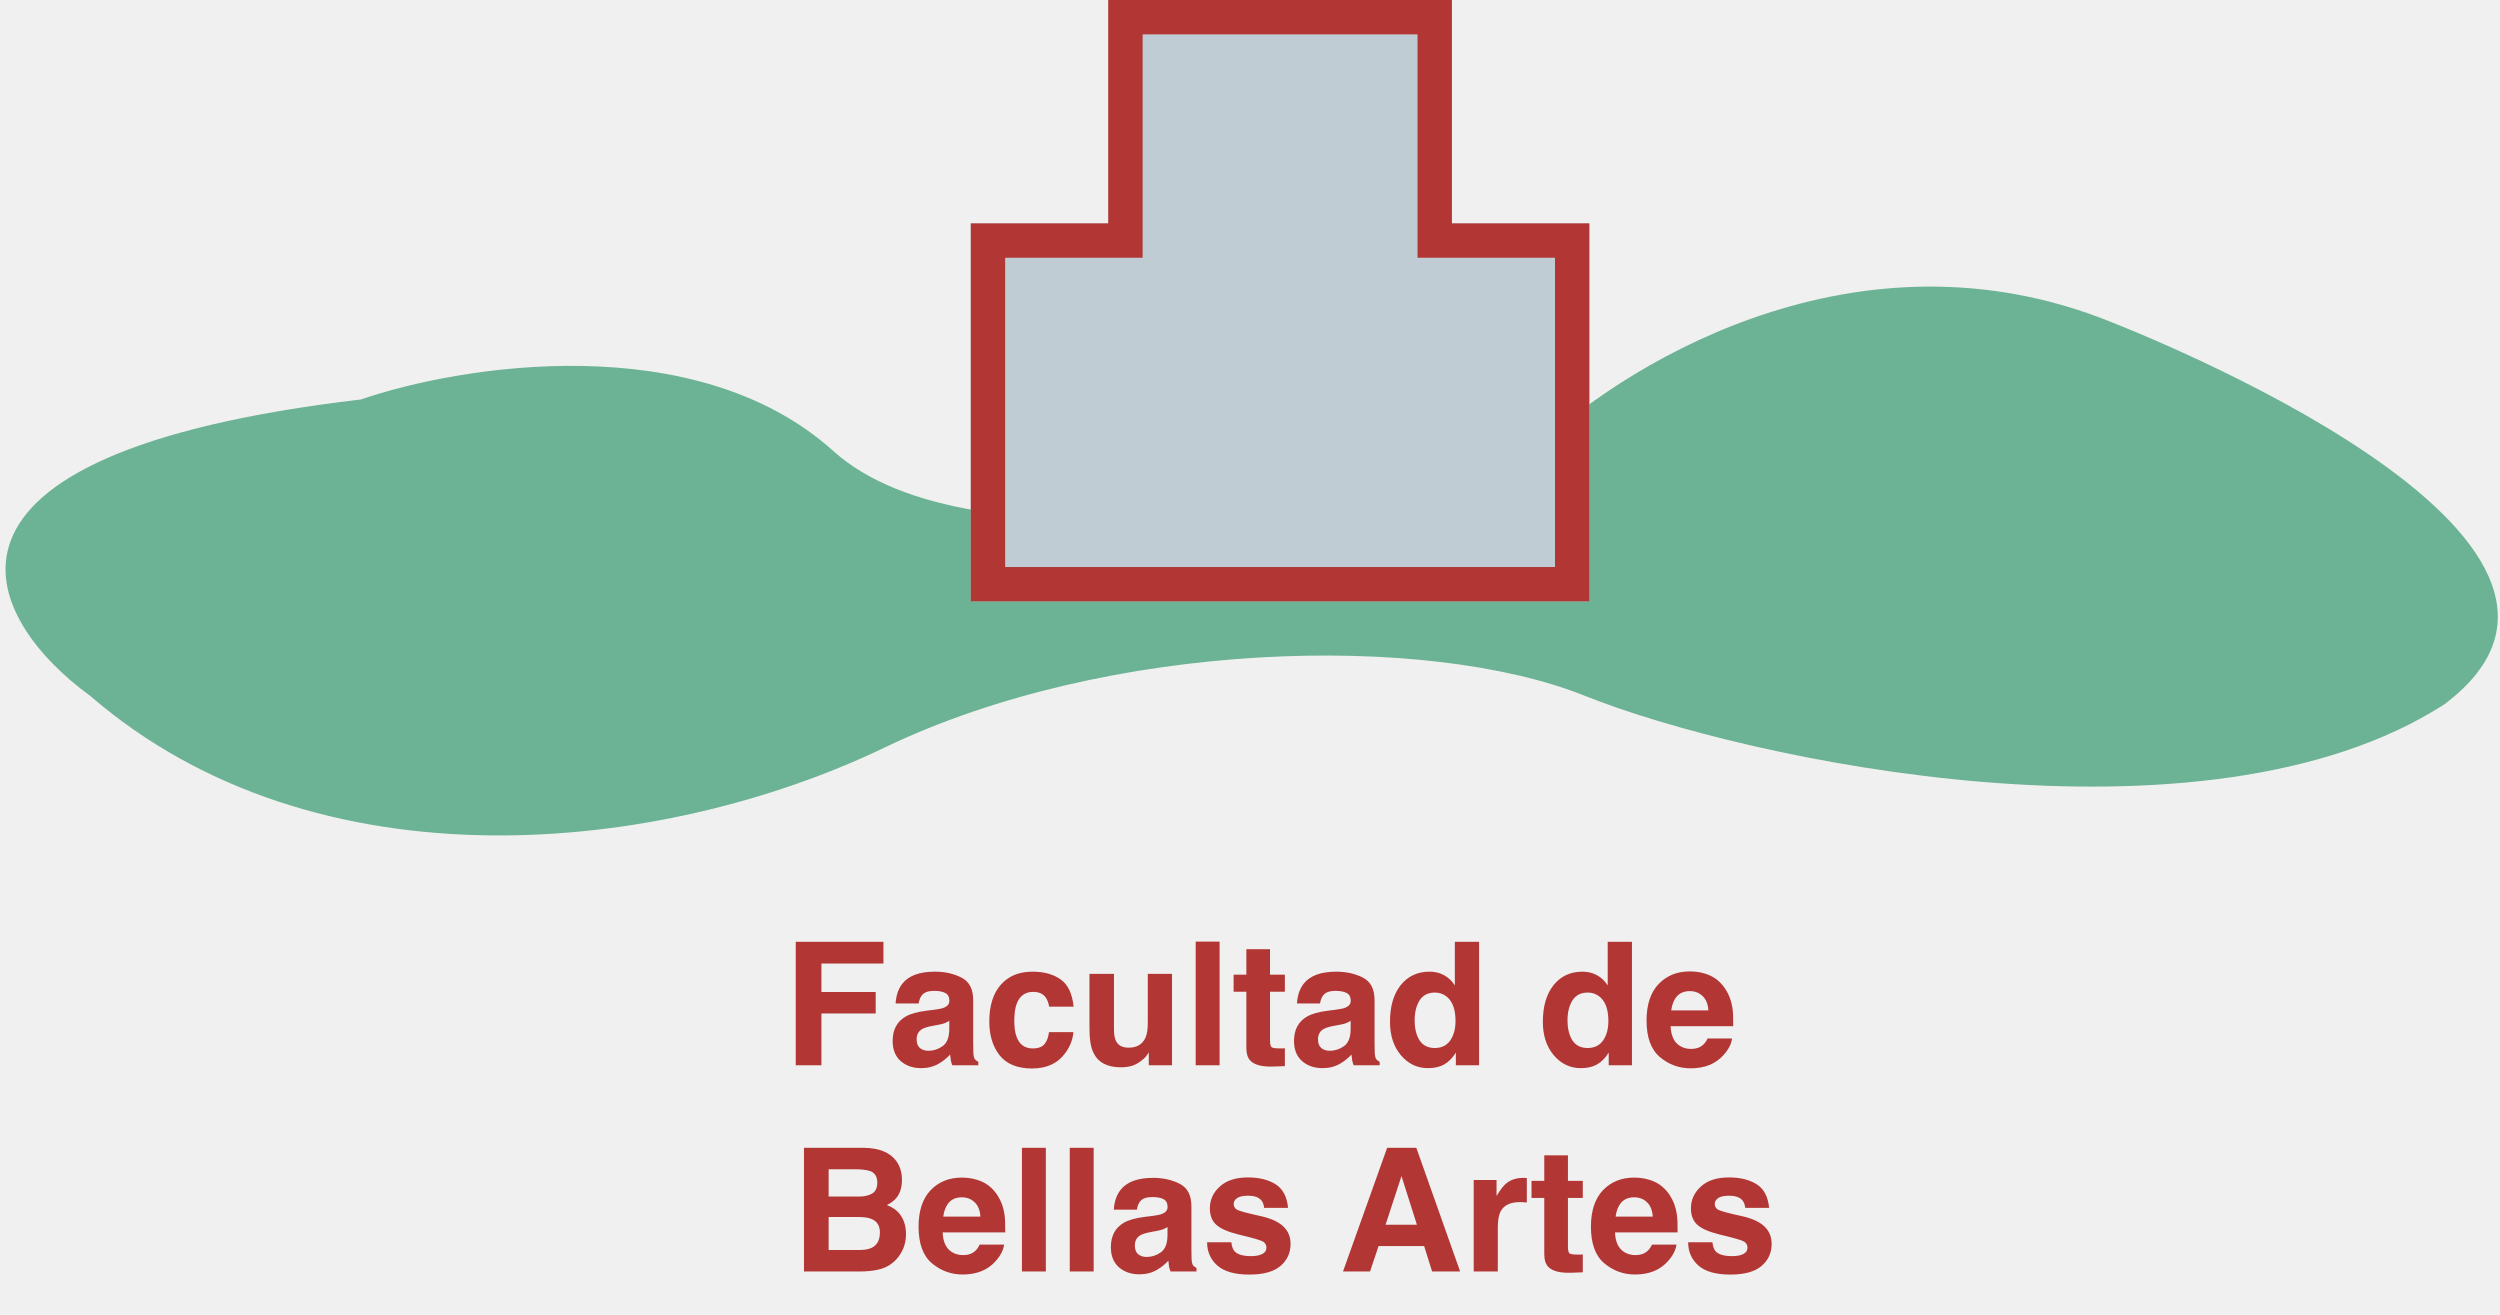
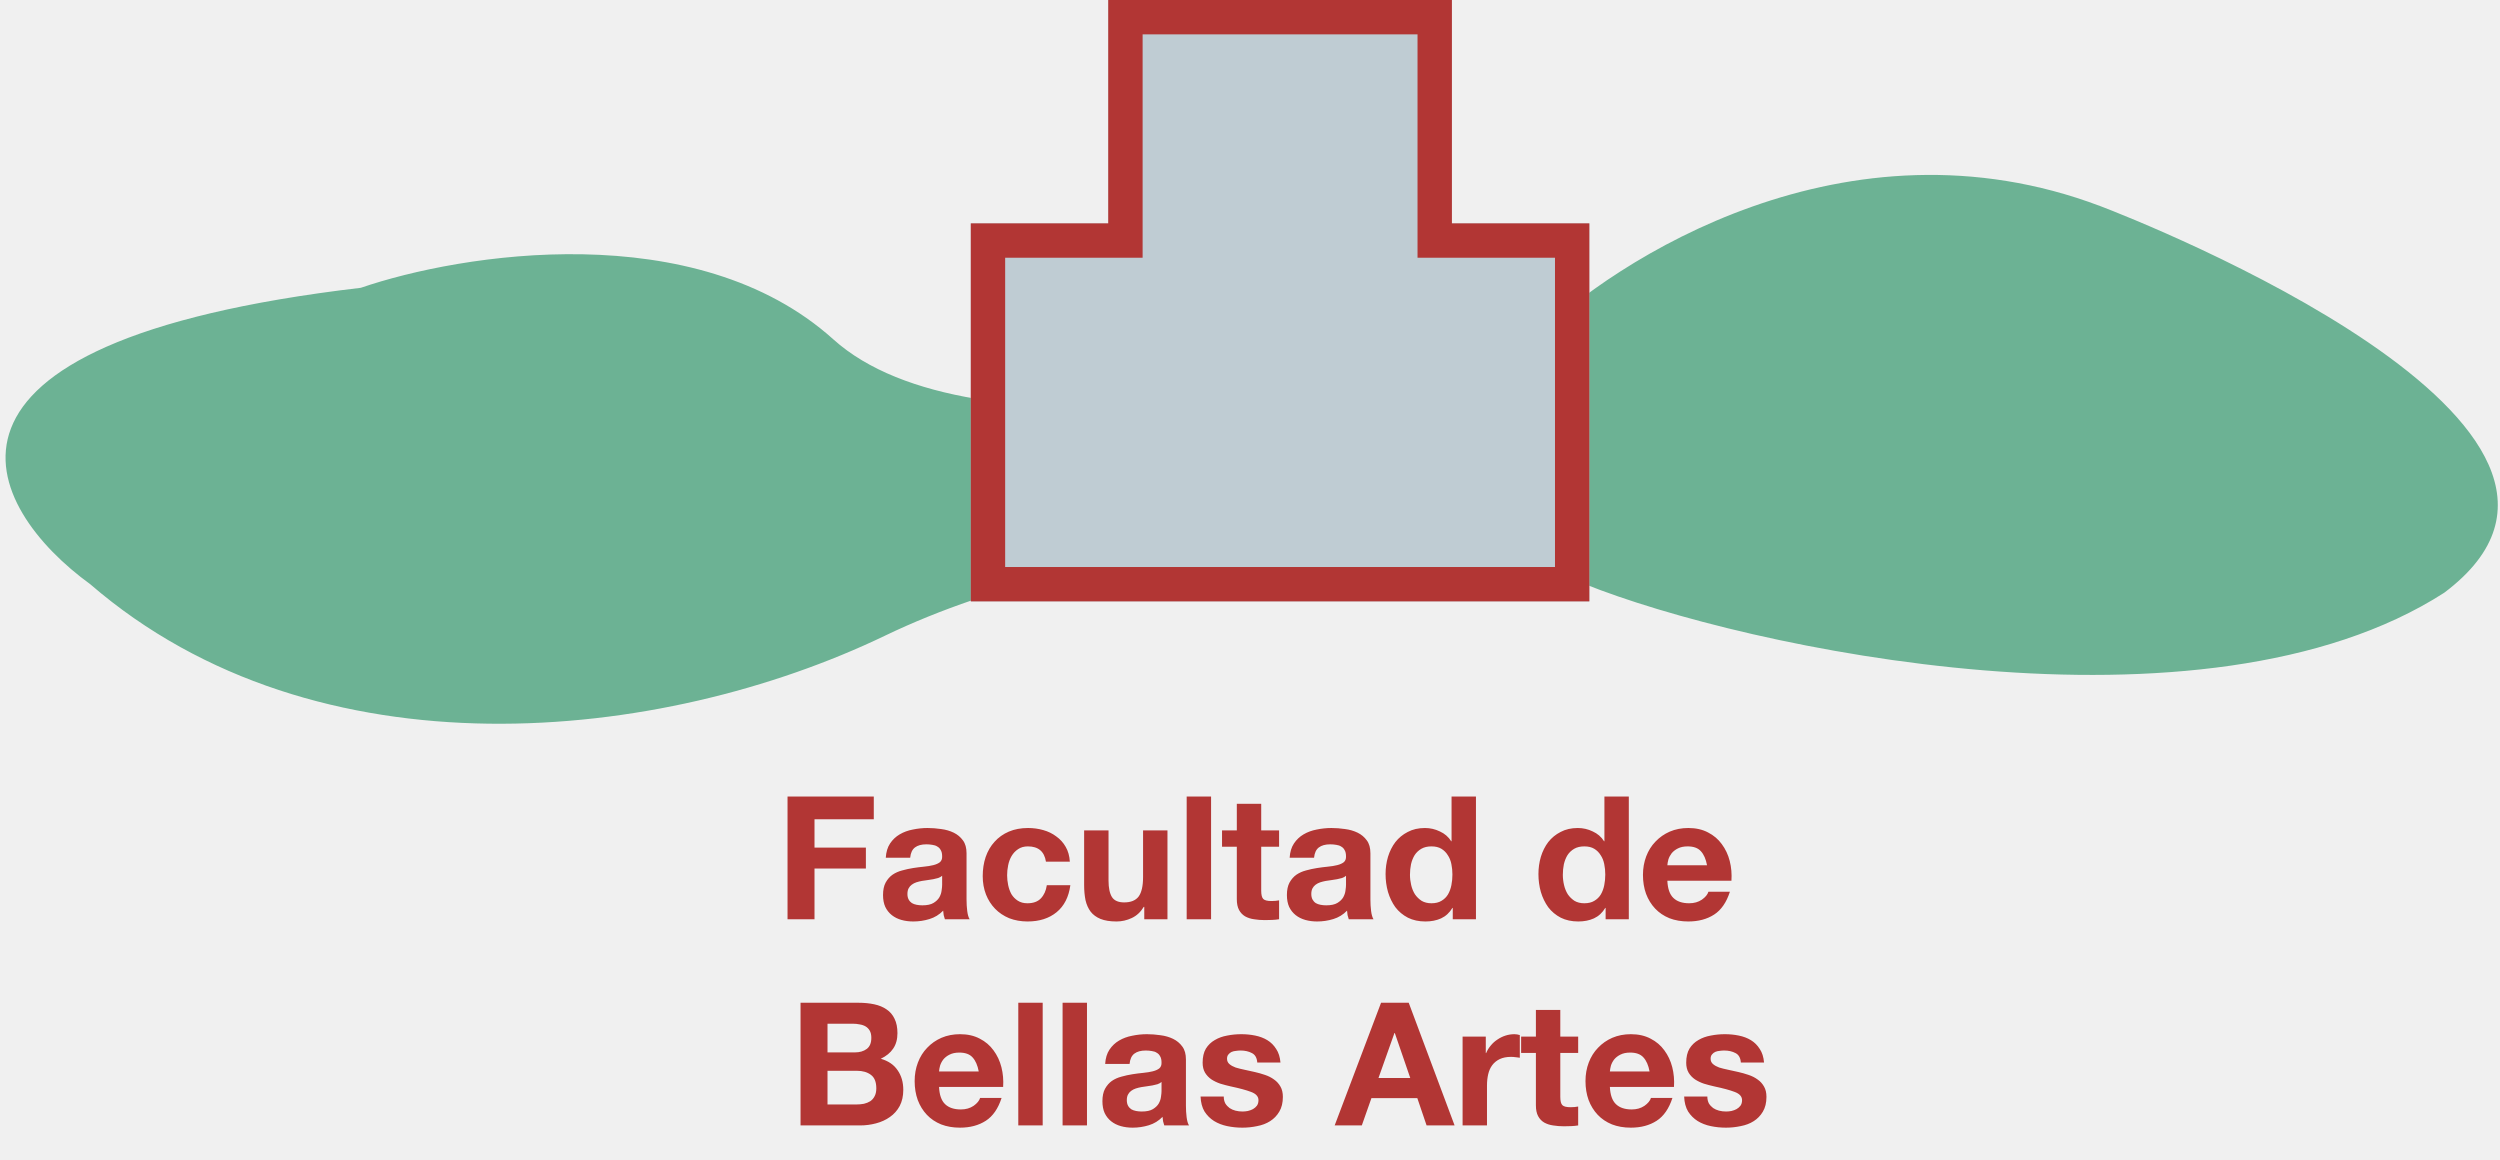
- <svg xmlns="http://www.w3.org/2000/svg" width="291" height="153" viewBox="0 0 291 153" fill="none">
-   <path d="M41.999 46.5C-12.401 52.9 -1.668 72.166 10.499 81C36.898 103.8 76.999 99.5 102.999 87C128.999 74.5 165.999 73.588 184.499 81C202.999 88.412 256.499 100 284.499 82C310.099 62.8 248.999 38.703 244.499 37C214.899 25.8 187.999 43.166 178.499 52.5C157.999 58.5 112.999 66.9 96.999 52.5C80.999 38.1 53.665 42.5 41.999 46.5Z" fill="#6CB294" />
+ <svg xmlns="http://www.w3.org/2000/svg" width="291" height="135" viewBox="0 0 291 135" fill="none">
+   <path d="M42 33.5C-12.4 39.9 -1.667 59.166 10.5 68C36.899 90.8 77 86.5 103 74C129 61.5 166 60.588 184.5 68C203 75.412 256.5 87 284.5 69C310.1 49.8 249 25.703 244.5 24C214.9 12.8 188 30.166 178.5 39.5C158 45.5 113 53.9 97 39.5C81 25.1 53.666 29.5 42 33.5Z" fill="#6CB294" />
  <mask id="path-2-inside-1" fill="white">
    <path fill-rule="evenodd" clip-rule="evenodd" d="M169 0H129V26H113V70H129H169H185V26H169V0Z" />
  </mask>
  <path fill-rule="evenodd" clip-rule="evenodd" d="M169 0H129V26H113V70H129H169H185V26H169V0Z" fill="#BFCCD3" />
  <path d="M129 0V-4H125V0H129ZM169 0H173V-4H169V0ZM129 26V30H133V26H129ZM113 26V22H109V26H113ZM113 70H109V74H113V70ZM185 70V74H189V70H185ZM185 26H189V22H185V26ZM169 26H165V30H169V26ZM129 4H169V-4H129V4ZM133 26V0H125V26H133ZM113 30H129V22H113V30ZM117 70V26H109V70H117ZM129 66H113V74H129V66ZM169 66H129V74H169V66ZM185 66H169V74H185V66ZM181 26V70H189V26H181ZM169 30H185V22H169V30ZM165 0V26H173V0H165Z" fill="#B23634" mask="url(#path-2-inside-1)" />
-   <path d="M92.625 109.625H102.83V112.154H95.613V115.465H101.932V117.965H95.613V124H92.625V109.625ZM110.496 118.824C110.32 118.935 110.141 119.026 109.959 119.098C109.783 119.163 109.539 119.225 109.227 119.283L108.602 119.4C108.016 119.505 107.596 119.632 107.342 119.781C106.912 120.035 106.697 120.429 106.697 120.963C106.697 121.438 106.827 121.783 107.088 121.998C107.355 122.206 107.677 122.311 108.055 122.311C108.654 122.311 109.204 122.135 109.705 121.783C110.213 121.432 110.477 120.79 110.496 119.859V118.824ZM108.807 117.525C109.321 117.46 109.689 117.379 109.91 117.281C110.307 117.112 110.506 116.848 110.506 116.49C110.506 116.054 110.353 115.755 110.047 115.592C109.747 115.423 109.305 115.338 108.719 115.338C108.061 115.338 107.596 115.501 107.322 115.826C107.127 116.067 106.997 116.393 106.932 116.803H104.246C104.305 115.872 104.565 115.107 105.027 114.508C105.763 113.57 107.026 113.102 108.816 113.102C109.982 113.102 111.017 113.333 111.922 113.795C112.827 114.257 113.279 115.13 113.279 116.412V121.295C113.279 121.633 113.286 122.044 113.299 122.525C113.318 122.89 113.374 123.137 113.465 123.268C113.556 123.398 113.693 123.505 113.875 123.59V124H110.848C110.763 123.785 110.704 123.583 110.672 123.395C110.639 123.206 110.613 122.991 110.594 122.75C110.21 123.167 109.767 123.521 109.266 123.814C108.667 124.16 107.99 124.332 107.234 124.332C106.271 124.332 105.473 124.059 104.842 123.512C104.217 122.958 103.904 122.177 103.904 121.168C103.904 119.859 104.409 118.912 105.418 118.326C105.971 118.007 106.785 117.779 107.859 117.643L108.807 117.525ZM122.117 117.174C122.065 116.777 121.932 116.419 121.717 116.1C121.404 115.67 120.919 115.455 120.262 115.455C119.324 115.455 118.683 115.921 118.338 116.852C118.156 117.346 118.064 118.004 118.064 118.824C118.064 119.605 118.156 120.234 118.338 120.709C118.67 121.594 119.295 122.037 120.213 122.037C120.864 122.037 121.326 121.861 121.6 121.51C121.873 121.158 122.039 120.702 122.098 120.143H124.939C124.874 120.989 124.568 121.79 124.021 122.545C123.149 123.762 121.857 124.371 120.145 124.371C118.432 124.371 117.173 123.863 116.365 122.848C115.558 121.832 115.154 120.514 115.154 118.893C115.154 117.063 115.6 115.641 116.492 114.625C117.384 113.609 118.615 113.102 120.184 113.102C121.518 113.102 122.609 113.401 123.455 114C124.308 114.599 124.812 115.657 124.969 117.174H122.117ZM129.666 113.355V119.771C129.666 120.377 129.738 120.833 129.881 121.139C130.135 121.679 130.633 121.949 131.375 121.949C132.326 121.949 132.977 121.565 133.328 120.797C133.51 120.38 133.602 119.83 133.602 119.146V113.355H136.424V124H133.719V122.496C133.693 122.529 133.628 122.626 133.523 122.789C133.419 122.952 133.296 123.095 133.152 123.219C132.716 123.609 132.293 123.876 131.883 124.02C131.479 124.163 131.004 124.234 130.457 124.234C128.882 124.234 127.82 123.668 127.273 122.535C126.967 121.91 126.814 120.989 126.814 119.771V113.355H129.666ZM141.961 124H139.178V109.605H141.961V124ZM143.592 115.436V113.453H145.076V110.484H147.83V113.453H149.559V115.436H147.83V121.061C147.83 121.497 147.885 121.77 147.996 121.881C148.107 121.985 148.445 122.037 149.012 122.037C149.096 122.037 149.184 122.037 149.275 122.037C149.373 122.031 149.467 122.024 149.559 122.018V124.098L148.24 124.146C146.925 124.192 146.027 123.964 145.545 123.463C145.232 123.144 145.076 122.652 145.076 121.988V115.436H143.592ZM157.215 118.824C157.039 118.935 156.86 119.026 156.678 119.098C156.502 119.163 156.258 119.225 155.945 119.283L155.32 119.4C154.734 119.505 154.314 119.632 154.061 119.781C153.631 120.035 153.416 120.429 153.416 120.963C153.416 121.438 153.546 121.783 153.807 121.998C154.074 122.206 154.396 122.311 154.773 122.311C155.372 122.311 155.923 122.135 156.424 121.783C156.932 121.432 157.195 120.79 157.215 119.859V118.824ZM155.525 117.525C156.04 117.46 156.408 117.379 156.629 117.281C157.026 117.112 157.225 116.848 157.225 116.49C157.225 116.054 157.072 115.755 156.766 115.592C156.466 115.423 156.023 115.338 155.438 115.338C154.78 115.338 154.314 115.501 154.041 115.826C153.846 116.067 153.715 116.393 153.65 116.803H150.965C151.023 115.872 151.284 115.107 151.746 114.508C152.482 113.57 153.745 113.102 155.535 113.102C156.701 113.102 157.736 113.333 158.641 113.795C159.546 114.257 159.998 115.13 159.998 116.412V121.295C159.998 121.633 160.005 122.044 160.018 122.525C160.037 122.89 160.092 123.137 160.184 123.268C160.275 123.398 160.411 123.505 160.594 123.59V124H157.566C157.482 123.785 157.423 123.583 157.391 123.395C157.358 123.206 157.332 122.991 157.312 122.75C156.928 123.167 156.486 123.521 155.984 123.814C155.385 124.16 154.708 124.332 153.953 124.332C152.99 124.332 152.192 124.059 151.561 123.512C150.936 122.958 150.623 122.177 150.623 121.168C150.623 119.859 151.128 118.912 152.137 118.326C152.69 118.007 153.504 117.779 154.578 117.643L155.525 117.525ZM166.404 113.102C167.049 113.102 167.622 113.245 168.123 113.531C168.624 113.811 169.031 114.202 169.344 114.703V109.625H172.166V124H169.461V122.525C169.064 123.157 168.611 123.616 168.104 123.902C167.596 124.189 166.964 124.332 166.209 124.332C164.965 124.332 163.917 123.831 163.064 122.828C162.218 121.819 161.795 120.527 161.795 118.951C161.795 117.135 162.212 115.706 163.045 114.664C163.885 113.622 165.005 113.102 166.404 113.102ZM167.01 121.988C167.798 121.988 168.396 121.695 168.807 121.109C169.217 120.523 169.422 119.765 169.422 118.834C169.422 117.532 169.093 116.601 168.436 116.041C168.032 115.702 167.563 115.533 167.029 115.533C166.215 115.533 165.617 115.842 165.232 116.461C164.855 117.073 164.666 117.835 164.666 118.746C164.666 119.729 164.858 120.517 165.242 121.109C165.633 121.695 166.222 121.988 167.01 121.988ZM184.197 113.102C184.842 113.102 185.415 113.245 185.916 113.531C186.417 113.811 186.824 114.202 187.137 114.703V109.625H189.959V124H187.254V122.525C186.857 123.157 186.404 123.616 185.896 123.902C185.389 124.189 184.757 124.332 184.002 124.332C182.758 124.332 181.71 123.831 180.857 122.828C180.011 121.819 179.588 120.527 179.588 118.951C179.588 117.135 180.005 115.706 180.838 114.664C181.678 113.622 182.798 113.102 184.197 113.102ZM184.803 121.988C185.59 121.988 186.189 121.695 186.6 121.109C187.01 120.523 187.215 119.765 187.215 118.834C187.215 117.532 186.886 116.601 186.229 116.041C185.825 115.702 185.356 115.533 184.822 115.533C184.008 115.533 183.41 115.842 183.025 116.461C182.648 117.073 182.459 117.835 182.459 118.746C182.459 119.729 182.651 120.517 183.035 121.109C183.426 121.695 184.015 121.988 184.803 121.988ZM196.697 115.367C196.053 115.367 195.551 115.569 195.193 115.973C194.842 116.376 194.62 116.923 194.529 117.613H198.855C198.81 116.878 198.585 116.321 198.182 115.943C197.785 115.559 197.29 115.367 196.697 115.367ZM196.697 113.072C197.583 113.072 198.38 113.238 199.09 113.57C199.799 113.902 200.385 114.426 200.848 115.143C201.264 115.774 201.535 116.507 201.658 117.34C201.73 117.828 201.759 118.531 201.746 119.449H194.461C194.5 120.517 194.835 121.266 195.467 121.695C195.851 121.962 196.313 122.096 196.854 122.096C197.426 122.096 197.892 121.933 198.25 121.607C198.445 121.432 198.618 121.188 198.768 120.875H201.609C201.538 121.507 201.209 122.148 200.623 122.799C199.712 123.834 198.436 124.352 196.795 124.352C195.441 124.352 194.246 123.915 193.211 123.043C192.176 122.171 191.658 120.751 191.658 118.785C191.658 116.943 192.124 115.53 193.055 114.547C193.992 113.564 195.206 113.072 196.697 113.072ZM96.453 136.105V139.279H99.988C100.62 139.279 101.131 139.162 101.521 138.928C101.919 138.687 102.117 138.264 102.117 137.658C102.117 136.988 101.857 136.545 101.336 136.33C100.887 136.18 100.314 136.105 99.617 136.105H96.453ZM96.453 141.662V145.5H99.988C100.62 145.5 101.111 145.415 101.463 145.246C102.101 144.934 102.42 144.335 102.42 143.449C102.42 142.701 102.111 142.186 101.492 141.906C101.147 141.75 100.662 141.669 100.037 141.662H96.453ZM100.574 133.605C102.339 133.632 103.589 134.143 104.324 135.139C104.767 135.751 104.988 136.483 104.988 137.336C104.988 138.215 104.767 138.921 104.324 139.455C104.077 139.755 103.712 140.028 103.23 140.275C103.966 140.542 104.52 140.965 104.891 141.545C105.268 142.124 105.457 142.827 105.457 143.654C105.457 144.507 105.242 145.272 104.812 145.949C104.539 146.398 104.197 146.776 103.787 147.082C103.325 147.434 102.778 147.674 102.146 147.805C101.521 147.935 100.841 148 100.105 148H93.582V133.605H100.574ZM111.961 139.367C111.316 139.367 110.815 139.569 110.457 139.973C110.105 140.376 109.884 140.923 109.793 141.613H114.119C114.074 140.878 113.849 140.321 113.445 139.943C113.048 139.559 112.553 139.367 111.961 139.367ZM111.961 137.072C112.846 137.072 113.644 137.238 114.354 137.57C115.063 137.902 115.649 138.426 116.111 139.143C116.528 139.774 116.798 140.507 116.922 141.34C116.993 141.828 117.023 142.531 117.01 143.449H109.725C109.764 144.517 110.099 145.266 110.73 145.695C111.115 145.962 111.577 146.096 112.117 146.096C112.69 146.096 113.156 145.933 113.514 145.607C113.709 145.432 113.882 145.188 114.031 144.875H116.873C116.801 145.507 116.473 146.148 115.887 146.799C114.975 147.834 113.699 148.352 112.059 148.352C110.704 148.352 109.51 147.915 108.475 147.043C107.439 146.171 106.922 144.751 106.922 142.785C106.922 140.943 107.387 139.53 108.318 138.547C109.256 137.564 110.47 137.072 111.961 137.072ZM121.736 148H118.953V133.605H121.736V148ZM127.303 148H124.52V133.605H127.303V148ZM135.896 142.824C135.721 142.935 135.542 143.026 135.359 143.098C135.184 143.163 134.939 143.225 134.627 143.283L134.002 143.4C133.416 143.505 132.996 143.632 132.742 143.781C132.312 144.035 132.098 144.429 132.098 144.963C132.098 145.438 132.228 145.783 132.488 145.998C132.755 146.206 133.077 146.311 133.455 146.311C134.054 146.311 134.604 146.135 135.105 145.783C135.613 145.432 135.877 144.79 135.896 143.859V142.824ZM134.207 141.525C134.721 141.46 135.089 141.379 135.311 141.281C135.708 141.112 135.906 140.848 135.906 140.49C135.906 140.054 135.753 139.755 135.447 139.592C135.148 139.423 134.705 139.338 134.119 139.338C133.462 139.338 132.996 139.501 132.723 139.826C132.527 140.067 132.397 140.393 132.332 140.803H129.646C129.705 139.872 129.965 139.107 130.428 138.508C131.163 137.57 132.426 137.102 134.217 137.102C135.382 137.102 136.417 137.333 137.322 137.795C138.227 138.257 138.68 139.13 138.68 140.412V145.295C138.68 145.633 138.686 146.044 138.699 146.525C138.719 146.89 138.774 147.137 138.865 147.268C138.956 147.398 139.093 147.505 139.275 147.59V148H136.248C136.163 147.785 136.105 147.583 136.072 147.395C136.04 147.206 136.014 146.991 135.994 146.75C135.61 147.167 135.167 147.521 134.666 147.814C134.067 148.16 133.39 148.332 132.635 148.332C131.671 148.332 130.874 148.059 130.242 147.512C129.617 146.958 129.305 146.177 129.305 145.168C129.305 143.859 129.809 142.912 130.818 142.326C131.372 142.007 132.186 141.779 133.26 141.643L134.207 141.525ZM143.328 144.602C143.387 145.096 143.514 145.448 143.709 145.656C144.054 146.027 144.692 146.213 145.623 146.213C146.17 146.213 146.603 146.132 146.922 145.969C147.247 145.806 147.41 145.562 147.41 145.236C147.41 144.924 147.28 144.686 147.02 144.523C146.759 144.361 145.792 144.081 144.119 143.684C142.915 143.384 142.065 143.01 141.57 142.561C141.076 142.118 140.828 141.48 140.828 140.646C140.828 139.663 141.212 138.82 141.98 138.117C142.755 137.408 143.842 137.053 145.242 137.053C146.57 137.053 147.651 137.32 148.484 137.854C149.324 138.381 149.806 139.296 149.93 140.598H147.146C147.107 140.24 147.007 139.956 146.844 139.748C146.538 139.37 146.017 139.182 145.281 139.182C144.676 139.182 144.243 139.276 143.982 139.465C143.729 139.654 143.602 139.875 143.602 140.129C143.602 140.448 143.738 140.679 144.012 140.822C144.285 140.972 145.252 141.229 146.912 141.594C148.019 141.854 148.849 142.248 149.402 142.775C149.949 143.309 150.223 143.977 150.223 144.777C150.223 145.832 149.829 146.695 149.041 147.365C148.26 148.029 147.049 148.361 145.408 148.361C143.735 148.361 142.498 148.01 141.697 147.307C140.903 146.597 140.506 145.695 140.506 144.602H143.328ZM161.277 142.561H164.93L163.133 136.896L161.277 142.561ZM161.463 133.605H164.861L169.959 148H166.697L165.77 145.041H160.467L159.471 148H156.326L161.463 133.605ZM177.352 137.102C177.404 137.102 177.446 137.105 177.479 137.111C177.518 137.111 177.599 137.115 177.723 137.121V139.973C177.547 139.953 177.391 139.94 177.254 139.934C177.117 139.927 177.007 139.924 176.922 139.924C175.802 139.924 175.05 140.288 174.666 141.018C174.451 141.428 174.344 142.059 174.344 142.912V148H171.541V137.355H174.197V139.211C174.627 138.501 175.001 138.016 175.32 137.756C175.841 137.32 176.518 137.102 177.352 137.102ZM178.27 139.436V137.453H179.754V134.484H182.508V137.453H184.236V139.436H182.508V145.061C182.508 145.497 182.563 145.77 182.674 145.881C182.785 145.985 183.123 146.037 183.689 146.037C183.774 146.037 183.862 146.037 183.953 146.037C184.051 146.031 184.145 146.024 184.236 146.018V148.098L182.918 148.146C181.603 148.192 180.704 147.964 180.223 147.463C179.91 147.144 179.754 146.652 179.754 145.988V139.436H178.27ZM190.223 139.367C189.578 139.367 189.077 139.569 188.719 139.973C188.367 140.376 188.146 140.923 188.055 141.613H192.381C192.335 140.878 192.111 140.321 191.707 139.943C191.31 139.559 190.815 139.367 190.223 139.367ZM190.223 137.072C191.108 137.072 191.906 137.238 192.615 137.57C193.325 137.902 193.911 138.426 194.373 139.143C194.79 139.774 195.06 140.507 195.184 141.34C195.255 141.828 195.285 142.531 195.271 143.449H187.986C188.025 144.517 188.361 145.266 188.992 145.695C189.376 145.962 189.839 146.096 190.379 146.096C190.952 146.096 191.417 145.933 191.775 145.607C191.971 145.432 192.143 145.188 192.293 144.875H195.135C195.063 145.507 194.734 146.148 194.148 146.799C193.237 147.834 191.961 148.352 190.32 148.352C188.966 148.352 187.771 147.915 186.736 147.043C185.701 146.171 185.184 144.751 185.184 142.785C185.184 140.943 185.649 139.53 186.58 138.547C187.518 137.564 188.732 137.072 190.223 137.072ZM199.324 144.602C199.383 145.096 199.51 145.448 199.705 145.656C200.05 146.027 200.688 146.213 201.619 146.213C202.166 146.213 202.599 146.132 202.918 145.969C203.243 145.806 203.406 145.562 203.406 145.236C203.406 144.924 203.276 144.686 203.016 144.523C202.755 144.361 201.788 144.081 200.115 143.684C198.911 143.384 198.061 143.01 197.566 142.561C197.072 142.118 196.824 141.48 196.824 140.646C196.824 139.663 197.208 138.82 197.977 138.117C198.751 137.408 199.839 137.053 201.238 137.053C202.566 137.053 203.647 137.32 204.48 137.854C205.32 138.381 205.802 139.296 205.926 140.598H203.143C203.104 140.24 203.003 139.956 202.84 139.748C202.534 139.37 202.013 139.182 201.277 139.182C200.672 139.182 200.239 139.276 199.979 139.465C199.725 139.654 199.598 139.875 199.598 140.129C199.598 140.448 199.734 140.679 200.008 140.822C200.281 140.972 201.248 141.229 202.908 141.594C204.015 141.854 204.845 142.248 205.398 142.775C205.945 143.309 206.219 143.977 206.219 144.777C206.219 145.832 205.825 146.695 205.037 147.365C204.256 148.029 203.045 148.361 201.404 148.361C199.731 148.361 198.494 148.01 197.693 147.307C196.899 146.597 196.502 145.695 196.502 144.602H199.324Z" fill="#B23634" />
+   <path d="M91.669 92.72V107H94.809V101.1H100.789V98.66H94.809V95.36H101.709V92.72H91.669ZM103.105 99.84C103.145 99.173 103.311 98.62 103.605 98.18C103.898 97.74 104.271 97.387 104.725 97.12C105.178 96.853 105.685 96.667 106.245 96.56C106.818 96.44 107.391 96.38 107.965 96.38C108.485 96.38 109.011 96.42 109.545 96.5C110.078 96.567 110.565 96.707 111.005 96.92C111.445 97.133 111.805 97.433 112.085 97.82C112.365 98.193 112.505 98.693 112.505 99.32V104.7C112.505 105.167 112.531 105.613 112.585 106.04C112.638 106.467 112.731 106.787 112.865 107H109.985C109.931 106.84 109.885 106.68 109.845 106.52C109.818 106.347 109.798 106.173 109.785 106C109.331 106.467 108.798 106.793 108.185 106.98C107.571 107.167 106.945 107.26 106.305 107.26C105.811 107.26 105.351 107.2 104.925 107.08C104.498 106.96 104.125 106.773 103.805 106.52C103.485 106.267 103.231 105.947 103.045 105.56C102.871 105.173 102.785 104.713 102.785 104.18C102.785 103.593 102.885 103.113 103.085 102.74C103.298 102.353 103.565 102.047 103.885 101.82C104.218 101.593 104.591 101.427 105.005 101.32C105.431 101.2 105.858 101.107 106.285 101.04C106.711 100.973 107.131 100.92 107.545 100.88C107.958 100.84 108.325 100.78 108.645 100.7C108.965 100.62 109.218 100.507 109.405 100.36C109.591 100.2 109.678 99.973 109.665 99.68C109.665 99.373 109.611 99.133 109.505 98.96C109.411 98.773 109.278 98.633 109.105 98.54C108.945 98.433 108.751 98.367 108.525 98.34C108.311 98.3 108.078 98.28 107.825 98.28C107.265 98.28 106.825 98.4 106.505 98.64C106.185 98.88 105.998 99.28 105.945 99.84H103.105ZM109.665 101.94C109.545 102.047 109.391 102.133 109.205 102.2C109.031 102.253 108.838 102.3 108.625 102.34C108.425 102.38 108.211 102.413 107.985 102.44C107.758 102.467 107.531 102.5 107.305 102.54C107.091 102.58 106.878 102.633 106.665 102.7C106.465 102.767 106.285 102.86 106.125 102.98C105.978 103.087 105.858 103.227 105.765 103.4C105.671 103.573 105.625 103.793 105.625 104.06C105.625 104.313 105.671 104.527 105.765 104.7C105.858 104.873 105.985 105.013 106.145 105.12C106.305 105.213 106.491 105.28 106.705 105.32C106.918 105.36 107.138 105.38 107.365 105.38C107.925 105.38 108.358 105.287 108.665 105.1C108.971 104.913 109.198 104.693 109.345 104.44C109.491 104.173 109.578 103.907 109.605 103.64C109.645 103.373 109.665 103.16 109.665 103V101.94ZM121.749 100.3H124.529C124.489 99.633 124.329 99.06 124.049 98.58C123.769 98.087 123.402 97.68 122.949 97.36C122.509 97.027 122.002 96.78 121.429 96.62C120.869 96.46 120.282 96.38 119.669 96.38C118.829 96.38 118.082 96.52 117.429 96.8C116.776 97.08 116.222 97.473 115.769 97.98C115.316 98.473 114.969 99.067 114.729 99.76C114.502 100.44 114.389 101.18 114.389 101.98C114.389 102.753 114.516 103.467 114.769 104.12C115.022 104.76 115.376 105.313 115.829 105.78C116.282 106.247 116.829 106.613 117.469 106.88C118.122 107.133 118.836 107.26 119.609 107.26C120.982 107.26 122.109 106.9 122.989 106.18C123.869 105.46 124.402 104.413 124.589 103.04H121.849C121.756 103.68 121.522 104.193 121.149 104.58C120.789 104.953 120.269 105.14 119.589 105.14C119.149 105.14 118.776 105.04 118.469 104.84C118.162 104.64 117.916 104.387 117.729 104.08C117.556 103.76 117.429 103.407 117.349 103.02C117.269 102.633 117.229 102.253 117.229 101.88C117.229 101.493 117.269 101.107 117.349 100.72C117.429 100.32 117.562 99.96 117.749 99.64C117.949 99.307 118.202 99.04 118.509 98.84C118.816 98.627 119.196 98.52 119.649 98.52C120.862 98.52 121.562 99.113 121.749 100.3ZM135.893 107V96.66H133.053V102.08C133.053 103.133 132.88 103.893 132.533 104.36C132.187 104.813 131.627 105.04 130.853 105.04C130.173 105.04 129.7 104.833 129.433 104.42C129.167 103.993 129.033 103.353 129.033 102.5V96.66H126.193V103.02C126.193 103.66 126.247 104.247 126.353 104.78C126.473 105.3 126.673 105.747 126.953 106.12C127.233 106.48 127.613 106.76 128.093 106.96C128.587 107.16 129.213 107.26 129.973 107.26C130.573 107.26 131.16 107.127 131.733 106.86C132.307 106.593 132.773 106.16 133.133 105.56H133.193V107H135.893ZM138.129 92.72V107H140.969V92.72H138.129ZM146.805 96.66V93.56H143.965V96.66H142.245V98.56H143.965V104.66C143.965 105.18 144.052 105.6 144.225 105.92C144.398 106.24 144.632 106.487 144.925 106.66C145.232 106.833 145.578 106.947 145.965 107C146.365 107.067 146.785 107.1 147.225 107.1C147.505 107.1 147.792 107.093 148.085 107.08C148.378 107.067 148.645 107.04 148.885 107V104.8C148.752 104.827 148.612 104.847 148.465 104.86C148.318 104.873 148.165 104.88 148.005 104.88C147.525 104.88 147.205 104.8 147.045 104.64C146.885 104.48 146.805 104.16 146.805 103.68V98.56H148.885V96.66H146.805ZM150.116 99.84C150.156 99.173 150.323 98.62 150.616 98.18C150.91 97.74 151.283 97.387 151.736 97.12C152.19 96.853 152.696 96.667 153.256 96.56C153.83 96.44 154.403 96.38 154.976 96.38C155.496 96.38 156.023 96.42 156.556 96.5C157.09 96.567 157.576 96.707 158.016 96.92C158.456 97.133 158.816 97.433 159.096 97.82C159.376 98.193 159.516 98.693 159.516 99.32V104.7C159.516 105.167 159.543 105.613 159.596 106.04C159.65 106.467 159.743 106.787 159.876 107H156.996C156.943 106.84 156.896 106.68 156.856 106.52C156.83 106.347 156.81 106.173 156.796 106C156.343 106.467 155.81 106.793 155.196 106.98C154.583 107.167 153.956 107.26 153.316 107.26C152.823 107.26 152.363 107.2 151.936 107.08C151.51 106.96 151.136 106.773 150.816 106.52C150.496 106.267 150.243 105.947 150.056 105.56C149.883 105.173 149.796 104.713 149.796 104.18C149.796 103.593 149.896 103.113 150.096 102.74C150.31 102.353 150.576 102.047 150.896 101.82C151.23 101.593 151.603 101.427 152.016 101.32C152.443 101.2 152.87 101.107 153.296 101.04C153.723 100.973 154.143 100.92 154.556 100.88C154.97 100.84 155.336 100.78 155.656 100.7C155.976 100.62 156.23 100.507 156.416 100.36C156.603 100.2 156.69 99.973 156.676 99.68C156.676 99.373 156.623 99.133 156.516 98.96C156.423 98.773 156.29 98.633 156.116 98.54C155.956 98.433 155.763 98.367 155.536 98.34C155.323 98.3 155.09 98.28 154.836 98.28C154.276 98.28 153.836 98.4 153.516 98.64C153.196 98.88 153.01 99.28 152.956 99.84H150.116ZM156.676 101.94C156.556 102.047 156.403 102.133 156.216 102.2C156.043 102.253 155.85 102.3 155.636 102.34C155.436 102.38 155.223 102.413 154.996 102.44C154.77 102.467 154.543 102.5 154.316 102.54C154.103 102.58 153.89 102.633 153.676 102.7C153.476 102.767 153.296 102.86 153.136 102.98C152.99 103.087 152.87 103.227 152.776 103.4C152.683 103.573 152.636 103.793 152.636 104.06C152.636 104.313 152.683 104.527 152.776 104.7C152.87 104.873 152.996 105.013 153.156 105.12C153.316 105.213 153.503 105.28 153.716 105.32C153.93 105.36 154.15 105.38 154.376 105.38C154.936 105.38 155.37 105.287 155.676 105.1C155.983 104.913 156.21 104.693 156.356 104.44C156.503 104.173 156.59 103.907 156.616 103.64C156.656 103.373 156.676 103.16 156.676 103V101.94ZM169.061 101.8C169.061 102.227 169.021 102.64 168.941 103.04C168.861 103.44 168.727 103.8 168.541 104.12C168.354 104.427 168.101 104.673 167.781 104.86C167.474 105.047 167.087 105.14 166.621 105.14C166.181 105.14 165.801 105.047 165.481 104.86C165.174 104.66 164.914 104.407 164.701 104.1C164.501 103.78 164.354 103.42 164.261 103.02C164.167 102.62 164.121 102.22 164.121 101.82C164.121 101.393 164.161 100.987 164.241 100.6C164.334 100.2 164.474 99.847 164.661 99.54C164.861 99.233 165.121 98.987 165.441 98.8C165.761 98.613 166.154 98.52 166.621 98.52C167.087 98.52 167.474 98.613 167.781 98.8C168.087 98.987 168.334 99.233 168.521 99.54C168.721 99.833 168.861 100.18 168.941 100.58C169.021 100.967 169.061 101.373 169.061 101.8ZM169.101 105.68V107H171.801V92.72H168.961V97.92H168.921C168.601 97.413 168.161 97.033 167.601 96.78C167.054 96.513 166.474 96.38 165.861 96.38C165.101 96.38 164.434 96.533 163.861 96.84C163.287 97.133 162.807 97.527 162.421 98.02C162.047 98.513 161.761 99.087 161.561 99.74C161.374 100.38 161.281 101.047 161.281 101.74C161.281 102.46 161.374 103.153 161.561 103.82C161.761 104.487 162.047 105.08 162.421 105.6C162.807 106.107 163.294 106.513 163.881 106.82C164.467 107.113 165.147 107.26 165.921 107.26C166.601 107.26 167.207 107.14 167.741 106.9C168.287 106.647 168.727 106.24 169.061 105.68H169.101ZM186.854 101.8C186.854 102.227 186.814 102.64 186.734 103.04C186.654 103.44 186.52 103.8 186.334 104.12C186.147 104.427 185.894 104.673 185.574 104.86C185.267 105.047 184.88 105.14 184.414 105.14C183.974 105.14 183.594 105.047 183.274 104.86C182.967 104.66 182.707 104.407 182.494 104.1C182.294 103.78 182.147 103.42 182.054 103.02C181.96 102.62 181.914 102.22 181.914 101.82C181.914 101.393 181.954 100.987 182.034 100.6C182.127 100.2 182.267 99.847 182.454 99.54C182.654 99.233 182.914 98.987 183.234 98.8C183.554 98.613 183.947 98.52 184.414 98.52C184.88 98.52 185.267 98.613 185.574 98.8C185.88 98.987 186.127 99.233 186.314 99.54C186.514 99.833 186.654 100.18 186.734 100.58C186.814 100.967 186.854 101.373 186.854 101.8ZM186.894 105.68V107H189.594V92.72H186.754V97.92H186.714C186.394 97.413 185.954 97.033 185.394 96.78C184.847 96.513 184.267 96.38 183.654 96.38C182.894 96.38 182.227 96.533 181.654 96.84C181.08 97.133 180.6 97.527 180.214 98.02C179.84 98.513 179.554 99.087 179.354 99.74C179.167 100.38 179.074 101.047 179.074 101.74C179.074 102.46 179.167 103.153 179.354 103.82C179.554 104.487 179.84 105.08 180.214 105.6C180.6 106.107 181.087 106.513 181.674 106.82C182.26 107.113 182.94 107.26 183.714 107.26C184.394 107.26 185 107.14 185.534 106.9C186.08 106.647 186.52 106.24 186.854 105.68H186.894ZM198.7 100.72H194.08C194.093 100.52 194.133 100.293 194.2 100.04C194.28 99.787 194.407 99.547 194.58 99.32C194.767 99.093 195.007 98.907 195.3 98.76C195.607 98.6 195.987 98.52 196.44 98.52C197.133 98.52 197.647 98.707 197.98 99.08C198.327 99.453 198.567 100 198.7 100.72ZM194.08 102.52H201.54C201.593 101.72 201.527 100.953 201.34 100.22C201.153 99.487 200.847 98.833 200.42 98.26C200.007 97.687 199.473 97.233 198.82 96.9C198.167 96.553 197.4 96.38 196.52 96.38C195.733 96.38 195.013 96.52 194.36 96.8C193.72 97.08 193.167 97.467 192.7 97.96C192.233 98.44 191.873 99.013 191.62 99.68C191.367 100.347 191.24 101.067 191.24 101.84C191.24 102.64 191.36 103.373 191.6 104.04C191.853 104.707 192.207 105.28 192.66 105.76C193.113 106.24 193.667 106.613 194.32 106.88C194.973 107.133 195.707 107.26 196.52 107.26C197.693 107.26 198.693 106.993 199.52 106.46C200.347 105.927 200.96 105.04 201.36 103.8H198.86C198.767 104.12 198.513 104.427 198.1 104.72C197.687 105 197.193 105.14 196.62 105.14C195.82 105.14 195.207 104.933 194.78 104.52C194.353 104.107 194.12 103.44 194.08 102.52ZM96.323 122.5V119.16H99.263C99.543 119.16 99.809 119.187 100.063 119.24C100.329 119.28 100.563 119.36 100.763 119.48C100.963 119.6 101.123 119.767 101.243 119.98C101.363 120.193 101.423 120.467 101.423 120.8C101.423 121.4 101.243 121.833 100.883 122.1C100.523 122.367 100.063 122.5 99.503 122.5H96.323ZM93.183 116.72V131H100.103C100.743 131 101.363 130.92 101.963 130.76C102.576 130.6 103.116 130.353 103.583 130.02C104.063 129.687 104.443 129.26 104.723 128.74C105.003 128.207 105.143 127.58 105.143 126.86C105.143 125.967 104.923 125.207 104.483 124.58C104.056 123.94 103.403 123.493 102.523 123.24C103.163 122.933 103.643 122.54 103.963 122.06C104.296 121.58 104.463 120.98 104.463 120.26C104.463 119.593 104.349 119.033 104.123 118.58C103.909 118.127 103.603 117.767 103.203 117.5C102.803 117.22 102.323 117.02 101.763 116.9C101.203 116.78 100.583 116.72 99.903 116.72H93.183ZM96.323 128.56V124.64H99.743C100.423 124.64 100.969 124.8 101.383 125.12C101.796 125.427 102.003 125.947 102.003 126.68C102.003 127.053 101.936 127.36 101.803 127.6C101.683 127.84 101.516 128.033 101.303 128.18C101.089 128.313 100.843 128.413 100.563 128.48C100.283 128.533 99.989 128.56 99.683 128.56H96.323ZM113.925 124.72H109.305C109.318 124.52 109.358 124.293 109.425 124.04C109.505 123.787 109.631 123.547 109.805 123.32C109.991 123.093 110.231 122.907 110.525 122.76C110.831 122.6 111.211 122.52 111.665 122.52C112.358 122.52 112.871 122.707 113.205 123.08C113.551 123.453 113.791 124 113.925 124.72ZM109.305 126.52H116.765C116.818 125.72 116.751 124.953 116.565 124.22C116.378 123.487 116.071 122.833 115.645 122.26C115.231 121.687 114.698 121.233 114.045 120.9C113.391 120.553 112.625 120.38 111.745 120.38C110.958 120.38 110.238 120.52 109.585 120.8C108.945 121.08 108.391 121.467 107.925 121.96C107.458 122.44 107.098 123.013 106.845 123.68C106.591 124.347 106.465 125.067 106.465 125.84C106.465 126.64 106.585 127.373 106.825 128.04C107.078 128.707 107.431 129.28 107.885 129.76C108.338 130.24 108.891 130.613 109.545 130.88C110.198 131.133 110.931 131.26 111.745 131.26C112.918 131.26 113.918 130.993 114.745 130.46C115.571 129.927 116.185 129.04 116.585 127.8H114.085C113.991 128.12 113.738 128.427 113.325 128.72C112.911 129 112.418 129.14 111.845 129.14C111.045 129.14 110.431 128.933 110.005 128.52C109.578 128.107 109.345 127.44 109.305 126.52ZM118.529 116.72V131H121.369V116.72H118.529ZM123.685 116.72V131H126.525V116.72H123.685ZM128.642 123.84C128.682 123.173 128.848 122.62 129.142 122.18C129.435 121.74 129.808 121.387 130.262 121.12C130.715 120.853 131.222 120.667 131.782 120.56C132.355 120.44 132.928 120.38 133.502 120.38C134.022 120.38 134.548 120.42 135.082 120.5C135.615 120.567 136.102 120.707 136.542 120.92C136.982 121.133 137.342 121.433 137.622 121.82C137.902 122.193 138.042 122.693 138.042 123.32V128.7C138.042 129.167 138.068 129.613 138.122 130.04C138.175 130.467 138.268 130.787 138.402 131H135.522C135.468 130.84 135.422 130.68 135.382 130.52C135.355 130.347 135.335 130.173 135.322 130C134.868 130.467 134.335 130.793 133.722 130.98C133.108 131.167 132.482 131.26 131.842 131.26C131.348 131.26 130.888 131.2 130.462 131.08C130.035 130.96 129.662 130.773 129.342 130.52C129.022 130.267 128.768 129.947 128.582 129.56C128.408 129.173 128.322 128.713 128.322 128.18C128.322 127.593 128.422 127.113 128.622 126.74C128.835 126.353 129.102 126.047 129.422 125.82C129.755 125.593 130.128 125.427 130.542 125.32C130.968 125.2 131.395 125.107 131.822 125.04C132.248 124.973 132.668 124.92 133.082 124.88C133.495 124.84 133.862 124.78 134.182 124.7C134.502 124.62 134.755 124.507 134.942 124.36C135.128 124.2 135.215 123.973 135.202 123.68C135.202 123.373 135.148 123.133 135.042 122.96C134.948 122.773 134.815 122.633 134.642 122.54C134.482 122.433 134.288 122.367 134.062 122.34C133.848 122.3 133.615 122.28 133.362 122.28C132.802 122.28 132.362 122.4 132.042 122.64C131.722 122.88 131.535 123.28 131.482 123.84H128.642ZM135.202 125.94C135.082 126.047 134.928 126.133 134.742 126.2C134.568 126.253 134.375 126.3 134.162 126.34C133.962 126.38 133.748 126.413 133.522 126.44C133.295 126.467 133.068 126.5 132.842 126.54C132.628 126.58 132.415 126.633 132.202 126.7C132.002 126.767 131.822 126.86 131.662 126.98C131.515 127.087 131.395 127.227 131.302 127.4C131.208 127.573 131.162 127.793 131.162 128.06C131.162 128.313 131.208 128.527 131.302 128.7C131.395 128.873 131.522 129.013 131.682 129.12C131.842 129.213 132.028 129.28 132.242 129.32C132.455 129.36 132.675 129.38 132.902 129.38C133.462 129.38 133.895 129.287 134.202 129.1C134.508 128.913 134.735 128.693 134.882 128.44C135.028 128.173 135.115 127.907 135.142 127.64C135.182 127.373 135.202 127.16 135.202 127V125.94ZM142.446 127.64H139.746C139.773 128.333 139.926 128.913 140.206 129.38C140.499 129.833 140.866 130.2 141.306 130.48C141.759 130.76 142.273 130.96 142.846 131.08C143.419 131.2 144.006 131.26 144.606 131.26C145.193 131.26 145.766 131.2 146.326 131.08C146.899 130.973 147.406 130.78 147.846 130.5C148.286 130.22 148.639 129.853 148.906 129.4C149.186 128.933 149.326 128.36 149.326 127.68C149.326 127.2 149.233 126.8 149.046 126.48C148.859 126.147 148.613 125.873 148.306 125.66C147.999 125.433 147.646 125.253 147.246 125.12C146.859 124.987 146.459 124.873 146.046 124.78C145.646 124.687 145.253 124.6 144.866 124.52C144.479 124.44 144.133 124.353 143.826 124.26C143.533 124.153 143.293 124.02 143.106 123.86C142.919 123.7 142.826 123.493 142.826 123.24C142.826 123.027 142.879 122.86 142.986 122.74C143.093 122.607 143.219 122.507 143.366 122.44C143.526 122.373 143.699 122.333 143.886 122.32C144.073 122.293 144.246 122.28 144.406 122.28C144.913 122.28 145.353 122.38 145.726 122.58C146.099 122.767 146.306 123.133 146.346 123.68H149.046C148.993 123.04 148.826 122.513 148.546 122.1C148.279 121.673 147.939 121.333 147.526 121.08C147.113 120.827 146.639 120.647 146.106 120.54C145.586 120.433 145.046 120.38 144.486 120.38C143.926 120.38 143.379 120.433 142.846 120.54C142.313 120.633 141.833 120.807 141.406 121.06C140.979 121.3 140.633 121.633 140.366 122.06C140.113 122.487 139.986 123.033 139.986 123.7C139.986 124.153 140.079 124.54 140.266 124.86C140.453 125.167 140.699 125.427 141.006 125.64C141.313 125.84 141.659 126.007 142.046 126.14C142.446 126.26 142.853 126.367 143.266 126.46C144.279 126.673 145.066 126.887 145.626 127.1C146.199 127.313 146.486 127.633 146.486 128.06C146.486 128.313 146.426 128.527 146.306 128.7C146.186 128.86 146.033 128.993 145.846 129.1C145.673 129.193 145.473 129.267 145.246 129.32C145.033 129.36 144.826 129.38 144.626 129.38C144.346 129.38 144.073 129.347 143.806 129.28C143.553 129.213 143.326 129.113 143.126 128.98C142.926 128.833 142.759 128.653 142.626 128.44C142.506 128.213 142.446 127.947 142.446 127.64ZM160.455 125.48L162.315 120.24H162.355L164.155 125.48H160.455ZM160.755 116.72L155.355 131H158.515L159.635 127.82H164.975L166.055 131H169.315L163.975 116.72H160.755ZM170.246 120.66V131H173.086V126.34C173.086 125.873 173.133 125.44 173.226 125.04C173.319 124.64 173.473 124.293 173.686 124C173.913 123.693 174.206 123.453 174.566 123.28C174.926 123.107 175.366 123.02 175.886 123.02C176.059 123.02 176.239 123.033 176.426 123.06C176.613 123.073 176.773 123.093 176.906 123.12V120.48C176.679 120.413 176.473 120.38 176.286 120.38C175.926 120.38 175.579 120.433 175.246 120.54C174.913 120.647 174.599 120.8 174.306 121C174.013 121.187 173.753 121.42 173.526 121.7C173.299 121.967 173.119 122.26 172.986 122.58H172.946V120.66H170.246ZM181.619 120.66V117.56H178.779V120.66H177.059V122.56H178.779V128.66C178.779 129.18 178.866 129.6 179.039 129.92C179.213 130.24 179.446 130.487 179.739 130.66C180.046 130.833 180.393 130.947 180.779 131C181.179 131.067 181.599 131.1 182.039 131.1C182.319 131.1 182.606 131.093 182.899 131.08C183.193 131.067 183.459 131.04 183.699 131V128.8C183.566 128.827 183.426 128.847 183.279 128.86C183.133 128.873 182.979 128.88 182.819 128.88C182.339 128.88 182.019 128.8 181.859 128.64C181.699 128.48 181.619 128.16 181.619 127.68V122.56H183.699V120.66H181.619ZM192.011 124.72H187.391C187.404 124.52 187.444 124.293 187.511 124.04C187.591 123.787 187.717 123.547 187.891 123.32C188.077 123.093 188.317 122.907 188.611 122.76C188.917 122.6 189.297 122.52 189.751 122.52C190.444 122.52 190.957 122.707 191.291 123.08C191.637 123.453 191.877 124 192.011 124.72ZM187.391 126.52H194.851C194.904 125.72 194.837 124.953 194.651 124.22C194.464 123.487 194.157 122.833 193.731 122.26C193.317 121.687 192.784 121.233 192.131 120.9C191.477 120.553 190.711 120.38 189.831 120.38C189.044 120.38 188.324 120.52 187.671 120.8C187.031 121.08 186.477 121.467 186.011 121.96C185.544 122.44 185.184 123.013 184.931 123.68C184.677 124.347 184.551 125.067 184.551 125.84C184.551 126.64 184.671 127.373 184.911 128.04C185.164 128.707 185.517 129.28 185.971 129.76C186.424 130.24 186.977 130.613 187.631 130.88C188.284 131.133 189.017 131.26 189.831 131.26C191.004 131.26 192.004 130.993 192.831 130.46C193.657 129.927 194.271 129.04 194.671 127.8H192.171C192.077 128.12 191.824 128.427 191.411 128.72C190.997 129 190.504 129.14 189.931 129.14C189.131 129.14 188.517 128.933 188.091 128.52C187.664 128.107 187.431 127.44 187.391 126.52ZM198.735 127.64H196.035C196.062 128.333 196.215 128.913 196.495 129.38C196.788 129.833 197.155 130.2 197.595 130.48C198.048 130.76 198.562 130.96 199.135 131.08C199.708 131.2 200.295 131.26 200.895 131.26C201.482 131.26 202.055 131.2 202.615 131.08C203.188 130.973 203.695 130.78 204.135 130.5C204.575 130.22 204.928 129.853 205.195 129.4C205.475 128.933 205.615 128.36 205.615 127.68C205.615 127.2 205.522 126.8 205.335 126.48C205.148 126.147 204.902 125.873 204.595 125.66C204.288 125.433 203.935 125.253 203.535 125.12C203.148 124.987 202.748 124.873 202.335 124.78C201.935 124.687 201.542 124.6 201.155 124.52C200.768 124.44 200.422 124.353 200.115 124.26C199.822 124.153 199.582 124.02 199.395 123.86C199.208 123.7 199.115 123.493 199.115 123.24C199.115 123.027 199.168 122.86 199.275 122.74C199.382 122.607 199.508 122.507 199.655 122.44C199.815 122.373 199.988 122.333 200.175 122.32C200.362 122.293 200.535 122.28 200.695 122.28C201.202 122.28 201.642 122.38 202.015 122.58C202.388 122.767 202.595 123.133 202.635 123.68H205.335C205.282 123.04 205.115 122.513 204.835 122.1C204.568 121.673 204.228 121.333 203.815 121.08C203.402 120.827 202.928 120.647 202.395 120.54C201.875 120.433 201.335 120.38 200.775 120.38C200.215 120.38 199.668 120.433 199.135 120.54C198.602 120.633 198.122 120.807 197.695 121.06C197.268 121.3 196.922 121.633 196.655 122.06C196.402 122.487 196.275 123.033 196.275 123.7C196.275 124.153 196.368 124.54 196.555 124.86C196.742 125.167 196.988 125.427 197.295 125.64C197.602 125.84 197.948 126.007 198.335 126.14C198.735 126.26 199.142 126.367 199.555 126.46C200.568 126.673 201.355 126.887 201.915 127.1C202.488 127.313 202.775 127.633 202.775 128.06C202.775 128.313 202.715 128.527 202.595 128.7C202.475 128.86 202.322 128.993 202.135 129.1C201.962 129.193 201.762 129.267 201.535 129.32C201.322 129.36 201.115 129.38 200.915 129.38C200.635 129.38 200.362 129.347 200.095 129.28C199.842 129.213 199.615 129.113 199.415 128.98C199.215 128.833 199.048 128.653 198.915 128.44C198.795 128.213 198.735 127.947 198.735 127.64Z" fill="#B23634" />
</svg>
